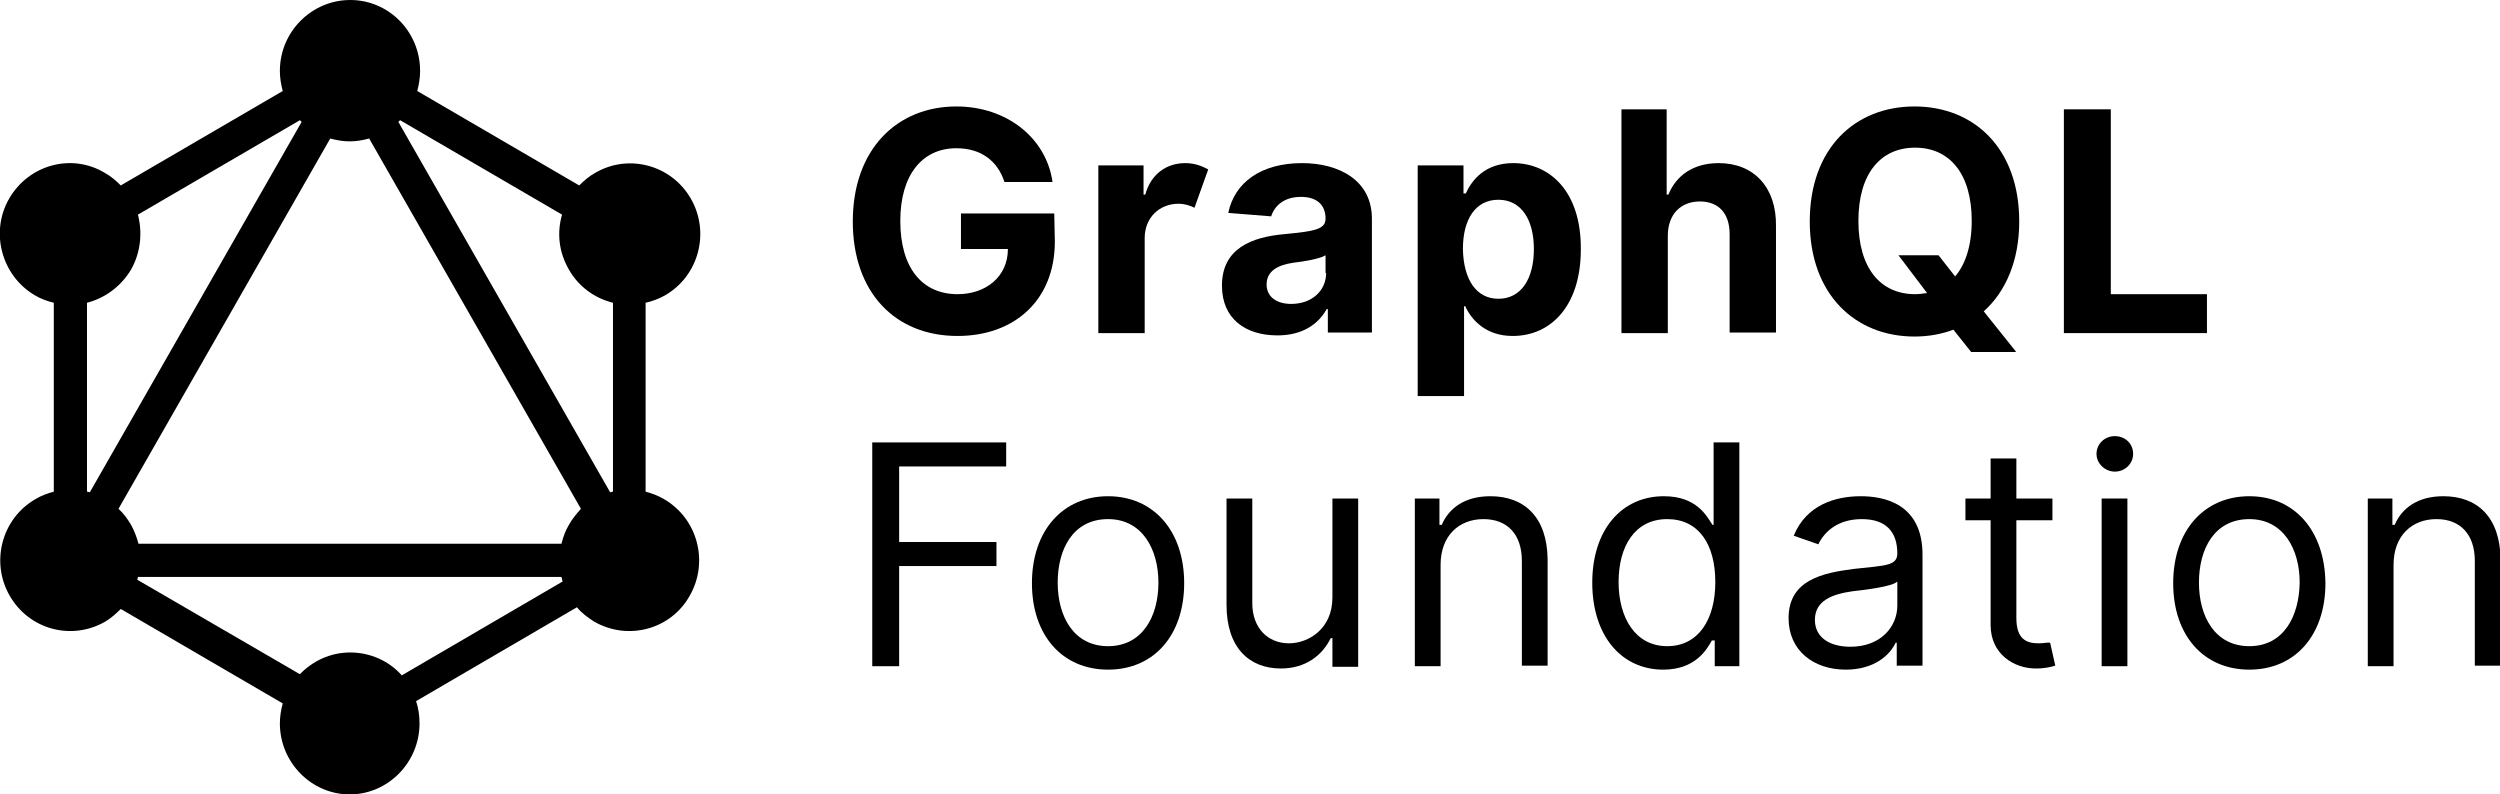
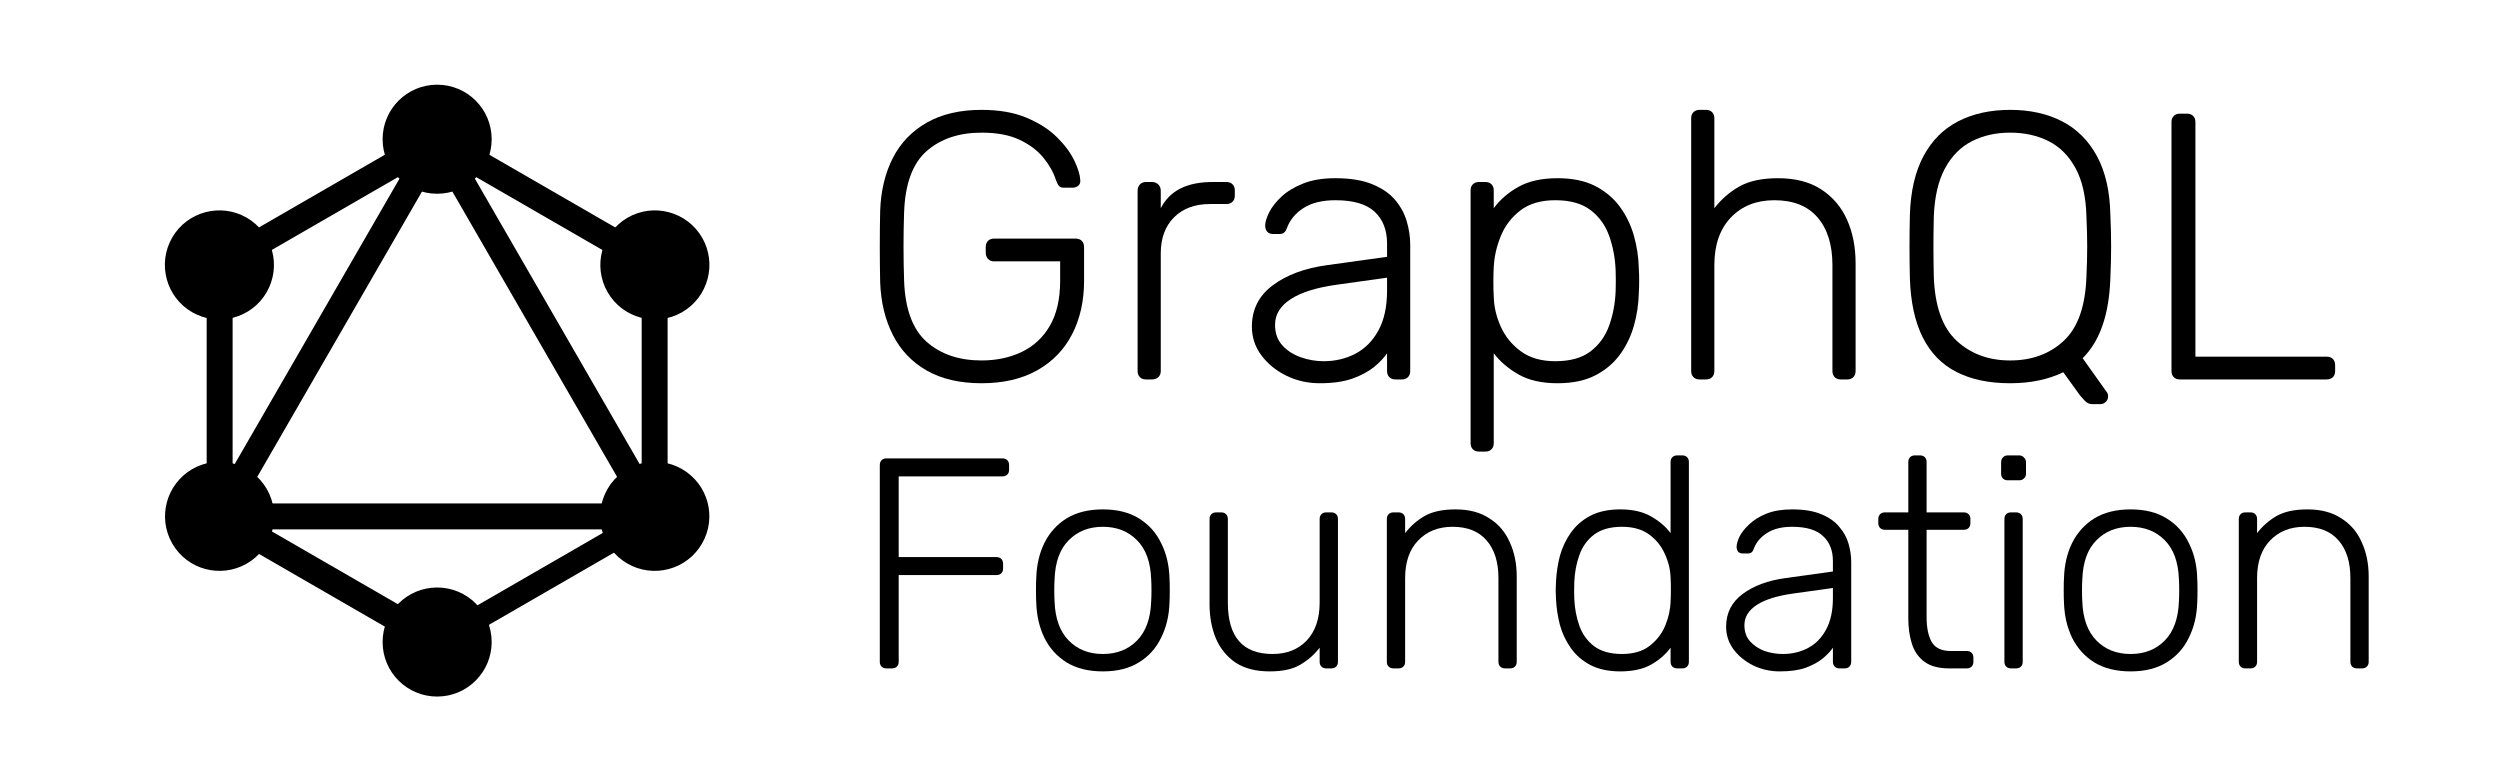
- <svg xmlns="http://www.w3.org/2000/svg" version="1.1" x="0" y="0" width="436.8" height="138.7" viewBox="0, 0, 436.8, 138.7">
-   <g id="Layer_1">
-     <path d="M152.4,116.4 L157.1,116.4 L157.1,98.9 L174.1,98.9 L174.1,94.7 L157.1,94.7 L157.1,81.5 L175.8,81.5 L175.8,77.3 L152.4,77.3 z" fill="#000000" />
-     <path d="M193.6,86.7 C185.7,86.7 180.3,92.7 180.3,101.9 C180.3,111 185.6,117 193.6,117 C201.6,117 206.9,111 206.9,101.9 C206.9,92.7 201.5,86.7 193.6,86.7 z M193.6,112.9 C187.6,112.9 184.8,107.7 184.8,101.8 C184.8,95.9 187.5,90.7 193.6,90.7 C199.6,90.7 202.4,96 202.4,101.8 C202.4,107.7 199.6,112.9 193.6,112.9 z" fill="#000000" />
-     <path d="M232.8,104.4 C232.8,109.9 228.6,112.4 225.2,112.4 C221.5,112.4 218.8,109.7 218.8,105.4 L218.8,87.1 L214.3,87.1 L214.3,105.7 C214.3,113.2 218.3,116.8 223.8,116.8 C228.2,116.8 231.1,114.4 232.5,111.5 L232.8,111.5 L232.8,116.5 L237.3,116.5 L237.3,87.1 L232.8,87.1 L232.8,104.4 z" fill="#000000" />
-     <path d="M260.4,86.7 C256,86.7 253.2,88.7 251.9,91.7 L251.5,91.7 L251.5,87.1 L247.2,87.1 L247.2,116.4 L251.7,116.4 L251.7,98.7 C251.7,93.6 254.9,90.7 259.2,90.7 C263.4,90.7 265.9,93.4 265.9,98 L265.9,116.3 L270.4,116.3 L270.4,97.7 C270.3,90.3 266.3,86.7 260.4,86.7 z" fill="#000000" />
-     <path d="M299.6,91.7 L299.2,91.7 C298.2,90.2 296.5,86.7 290.7,86.7 C283.3,86.7 278.2,92.6 278.2,101.8 C278.2,111.1 283.3,117 290.6,117 C296.2,117 298.2,113.5 299.1,111.9 L299.6,111.9 L299.6,116.4 L303.9,116.4 L303.9,77.3 L299.4,77.3 L299.4,91.7 L299.6,91.7 z M291.3,112.9 C285.7,112.9 282.8,107.9 282.8,101.7 C282.8,95.5 285.6,90.7 291.3,90.7 C296.8,90.7 299.7,95.1 299.7,101.7 C299.7,108.3 296.7,112.9 291.3,112.9 z" fill="#000000" />
-     <path d="M325.1,86.7 C320.7,86.7 315.6,88.2 313.4,93.6 L317.7,95.1 C318.7,93 321,90.7 325.3,90.7 C329.5,90.7 331.5,92.9 331.5,96.7 C331.5,98.9 329.3,98.8 323.9,99.4 C318.5,100.1 312.5,101.3 312.5,108 C312.5,113.7 316.9,117 322.5,117 C327.6,117 330.3,114.3 331.2,112.3 L331.4,112.3 L331.4,116.3 L335.9,116.3 L335.9,97.1 C336,87.8 328.9,86.7 325.1,86.7 z M331.5,105.8 C331.5,109.5 328.6,113 323.3,113 C319.7,113 317.1,111.4 317.1,108.3 C317.1,104.9 320.2,103.8 323.7,103.3 C325.6,103.1 330.7,102.5 331.5,101.6 L331.5,105.8 L331.5,105.8 z" fill="#000000" />
-     <path d="M356.2,112.4 C354.2,112.4 352.3,111.8 352.3,108 L352.3,90.9 L358.6,90.9 L358.6,87.1 L352.3,87.1 L352.3,80.1 L347.8,80.1 L347.8,87.1 L343.4,87.1 L343.4,90.9 L347.8,90.9 L347.8,109.2 C347.8,114.3 351.9,116.8 355.7,116.8 C357.4,116.8 358.4,116.5 359.1,116.3 L358.2,112.3 C357.8,112.2 357.2,112.4 356.2,112.4 z" fill="#000000" />
-     <path d="M367.2,87.1 L371.7,87.1 L371.7,116.4 L367.2,116.4 z" fill="#000000" />
-     <path d="M369.5,76.2 C367.7,76.2 366.3,77.6 366.3,79.3 C366.3,81 367.8,82.4 369.5,82.4 C371.3,82.4 372.7,81 372.7,79.3 C372.7,77.5 371.3,76.2 369.5,76.2 z" fill="#000000" />
-     <path d="M393,86.7 C385.1,86.7 379.7,92.7 379.7,101.9 C379.7,111 385,117 393,117 C401,117 406.3,111 406.3,101.9 C406.2,92.7 400.9,86.7 393,86.7 z M393,112.9 C387,112.9 384.2,107.7 384.2,101.8 C384.2,95.9 386.9,90.7 393,90.7 C399,90.7 401.8,96 401.8,101.8 C401.7,107.7 399,112.9 393,112.9 z" fill="#000000" />
-     <path d="M426.9,86.7 C422.5,86.7 419.7,88.7 418.4,91.7 L418,91.7 L418,87.1 L413.7,87.1 L413.7,116.4 L418.2,116.4 L418.2,98.7 C418.2,93.6 421.4,90.7 425.7,90.7 C429.9,90.7 432.4,93.4 432.4,98 L432.4,116.3 L436.9,116.3 L436.9,97.7 C436.8,90.3 432.8,86.7 426.9,86.7 z" fill="#000000" />
-     <path d="M184.2,37.3 L167.9,37.3 L167.9,43.5 L176.1,43.5 C176.1,48.4 172.2,51.4 167.3,51.4 C161.2,51.4 157.3,46.9 157.3,38.6 C157.3,30.6 161.1,25.9 167.1,25.9 C171.4,25.9 174.3,28.1 175.5,31.8 L183.9,31.8 C182.8,24.1 175.9,18.6 167.1,18.6 C156.8,18.6 149,26 149,38.7 C149,51.1 156.4,58.7 167.3,58.7 C177.2,58.7 184.3,52.5 184.3,42.2 L184.2,37.3 L184.2,37.3 z" fill="#000000" />
-     <path d="M200.1,34 L199.8,34 L199.8,28.9 L191.9,28.9 L191.9,58.2 L200,58.2 L200,41.6 C200,38 202.6,35.6 205.9,35.6 C207,35.6 207.9,35.9 208.7,36.3 L211.1,29.6 C210,29 208.7,28.5 207.1,28.5 C203.8,28.5 201.1,30.4 200.1,34 z" fill="#000000" />
-     <path d="M227.5,28.5 C220.3,28.5 215.7,31.9 214.6,37.2 L222.1,37.8 C222.7,35.9 224.4,34.4 227.3,34.4 C230.1,34.4 231.6,35.8 231.6,38.2 C231.6,40.1 229.6,40.4 224.5,40.9 C218.7,41.4 213.5,43.4 213.5,49.9 C213.5,55.7 217.6,58.6 223.2,58.6 C227.5,58.6 230.3,56.7 231.8,54 L232,54 L232,58.1 L239.7,58.1 L239.7,38.4 C239.8,31.4 233.8,28.5 227.5,28.5 z M231.7,47.7 C231.7,50.8 229.2,53.1 225.6,53.1 C223.1,53.1 221.3,51.9 221.3,49.7 C221.3,47.4 223.2,46.3 226,45.9 C227.8,45.7 230.7,45.2 231.6,44.6 L231.6,47.7 L231.7,47.7 z" fill="#000000" />
-     <path d="M264.4,28.5 C259.5,28.5 257.2,31.4 256.1,33.8 L255.7,33.8 L255.7,28.9 L247.7,28.9 L247.7,69.2 L255.8,69.2 L255.8,53.5 L256,53.5 C257.1,55.9 259.6,58.7 264.3,58.7 C271,58.7 276.2,53.4 276.2,43.6 C276.3,33.5 270.8,28.5 264.4,28.5 z M261.8,52.2 C257.9,52.2 255.7,48.8 255.6,43.5 C255.6,38.3 257.8,34.9 261.8,34.9 C265.8,34.9 268,38.4 268,43.5 C268,48.7 265.8,52.2 261.8,52.2 z" fill="#000000" />
-     <path d="M300.3,28.5 C295.9,28.5 292.9,30.6 291.5,34 L291.2,34 L291.2,19.1 L283.3,19.1 L283.3,58.2 L291.4,58.2 L291.4,41.2 C291.4,37.4 293.7,35.2 297,35.2 C300.3,35.2 302.2,37.3 302.2,40.9 L302.2,58.1 L310.3,58.1 L310.3,39.5 C310.4,32.7 306.4,28.5 300.3,28.5 z" fill="#000000" />
-     <path d="M352.2,61.4 L346.6,54.4 C350.4,51 352.8,45.6 352.8,38.7 C352.8,25.9 344.9,18.6 334.5,18.6 C324.1,18.6 316.2,25.9 316.2,38.7 C316.2,51.4 324.1,58.8 334.5,58.8 C336.9,58.8 339.2,58.4 341.3,57.6 L344.4,61.5 L352.2,61.5 L352.2,61.4 z M341.6,48.3 L338.7,44.6 L331.7,44.6 L336.7,51.2 C336,51.3 335.3,51.4 334.6,51.4 C328.6,51.4 324.7,46.9 324.7,38.6 C324.7,30.3 328.6,25.8 334.6,25.8 C340.6,25.8 344.5,30.3 344.5,38.6 C344.5,42.9 343.4,46.2 341.6,48.3 z" fill="#000000" />
-     <path d="M385.6,51.4 L368.8,51.4 L368.8,19.1 L360.6,19.1 L360.6,58.2 L385.6,58.2 z" fill="#000000" />
-     <path d="M116.2,51.6 C122.1,48.2 124.1,40.6 120.7,34.7 C117.3,28.8 109.8,26.8 104,30.2 C102.9,30.8 102,31.6 101.2,32.4 L72.9,15.9 C73.2,14.8 73.4,13.6 73.4,12.4 C73.4,5.5 67.9,-0 61.2,-0 C54.5,-0 48.9,5.5 48.9,12.4 C48.9,13.6 49.1,14.8 49.4,15.9 L21.1,32.4 C20.3,31.6 19.4,30.8 18.3,30.2 C12.5,26.7 5,28.8 1.6,34.7 C-1.8,40.6 0.3,48.2 6.1,51.6 C7.1,52.2 8.2,52.6 9.4,52.9 L9.4,85.9 C8.3,86.2 7.2,86.6 6.2,87.2 C0.3,90.6 -1.7,98.2 1.7,104.1 C5.1,110 12.5,112 18.4,108.6 C19.4,108 20.3,107.2 21.1,106.4 L49.4,122.9 C49.1,124 48.9,125.2 48.9,126.4 C48.9,133.2 54.4,138.8 61.1,138.8 C67.8,138.8 73.3,133.2 73.3,126.4 C73.3,125 73.1,123.7 72.7,122.5 L100.8,106.1 C101.6,107.1 102.7,107.9 103.8,108.6 C109.7,112 117.2,110 120.5,104.1 C123.9,98.2 121.9,90.6 116,87.2 C115,86.6 113.9,86.2 112.8,85.9 L112.8,52.9 C114.1,52.6 115.1,52.2 116.2,51.6 z M15.7,86 C15.5,86 15.4,85.9 15.2,85.9 L15.2,52.9 C18.3,52.1 21.1,50.1 22.9,47.1 C24.6,44.1 24.9,40.6 24.1,37.5 L52.4,21 C52.5,21.1 52.6,21.2 52.7,21.3 L15.7,86 z M70.2,118 C68,115.5 64.7,114 61.2,114 C57.7,114 54.6,115.5 52.4,117.8 L24,101.3 C24,101.1 24.1,101 24.1,100.8 L98.1,100.8 C98.2,101.1 98.2,101.3 98.3,101.6 L70.2,118 z M99.4,91.7 C98.8,92.7 98.4,93.8 98.1,95 L24.2,95 C23.9,93.9 23.5,92.8 22.9,91.7 C22.3,90.7 21.6,89.7 20.7,88.9 L57.7,24.2 C58.8,24.5 59.9,24.7 61.1,24.7 C62.3,24.7 63.4,24.5 64.5,24.2 L101.5,88.9 C100.8,89.7 100,90.6 99.4,91.7 z M107.1,85.9 C106.9,85.9 106.8,86 106.6,86 L69.6,21.3 C69.7,21.2 69.8,21.1 69.9,21 L98.2,37.5 C97.3,40.6 97.6,44 99.4,47.1 C101.1,50.1 103.9,52.1 107.1,52.9 C107.1,52.9 107.1,85.9 107.1,85.9 z" fill="#000000" />
+ <svg xmlns="http://www.w3.org/2000/svg" version="1.1" x="0" y="0" width="1600" height="500" viewBox="0, 0, 1600, 500" id="svg56">
+   <defs id="defs60" />
+   <g id="g1213" style="fill:#000000">
+     <g id="GraphQL-mark" style="fill:#000000">
+       <path d="m 137.239,352.66 -14.376,-8.3 160.15,-277.38 14.376,8.3 z" fill="#e434aa" id="path7" style="fill:#000000" />
+       <path d="m 119.571,322.2 h 320.3 v 16.6 h -320.3 z" fill="#e434aa" id="path9" style="fill:#000000" />
+       <path d="m 286.119,424.026 -160.21,-92.5 8.3,-14.376 160.21,92.5 z" fill="#e434aa" id="path11" style="fill:#000000" />
+       <path d="m 425.293,182.947 -160.21,-92.5 8.301,-14.376 160.21,92.5 z" fill="#e434aa" id="path13" style="fill:#000000" />
+       <path d="m 134.253,182.883 -8.3,-14.375 160.21,-92.5 8.301,14.375 z" fill="#e434aa" id="path15" style="fill:#000000" />
+       <path d="m 422.339,352.663 -160.15,-277.38 14.376,-8.3 160.15,277.38 z" fill="#e434aa" id="path17" style="fill:#000000" />
+       <path d="m 132.271,157.5 h 16.6 v 185 h -16.6 z" fill="#e434aa" id="path19" style="fill:#000000" />
+       <path d="m 410.671,157.5 h 16.6 v 185 h -16.6 z" fill="#e434aa" id="path21" style="fill:#000000" />
+       <path d="m 283.293,416.999 -7.25,-12.557 139.339,-80.45 7.25,12.557 z" fill="#e434aa" id="path23" style="fill:#000000" />
+       <path d="m 449.272,347.9 c -9.6,16.7 -31,22.4 -47.7,12.8 -16.701,-9.6 -22.4,-31 -12.8,-47.7 9.599,-16.7 31,-22.4 47.699,-12.8 16.801,9.7 22.5,31 12.801,47.7" fill="#e434aa" id="path25" style="fill:#000000" />
+       <path d="m 170.671,187 c -9.6,16.7 -31,22.4 -47.7,12.8 -16.7,-9.6 -22.4,-31 -12.8,-47.7 9.6,-16.7 31,-22.4 47.7,-12.8 16.7,9.7 22.4,31 12.8,47.7" fill="#e434aa" id="path27" style="fill:#000000" />
+       <path d="m 110.271,347.9 c -9.6,-16.7 -3.9,-38 12.8,-47.7 16.7,-9.6 38,-3.9 47.7,12.8 9.6,16.7 3.9,38 -12.8,47.7 -16.8,9.6 -38.1,3.9 -47.7,-12.8" fill="#e434aa" id="path29" style="fill:#000000" />
+       <path d="m 388.871,187 c -9.6,-16.7 -3.9,-38 12.8,-47.7 16.7,-9.6 38,-3.9 47.7,12.8 9.6,16.7 3.9,38 -12.8,47.7 -16.7,9.6 -38.1,3.9 -47.7,-12.8" fill="#e434aa" id="path31" style="fill:#000000" />
+       <path d="m 279.771,445.8 c -19.3,0 -34.9,-15.6 -34.9,-34.9 0,-19.3 15.6,-34.9 34.9,-34.9 19.301,0 34.9,15.6 34.9,34.9 0,19.2 -15.599,34.9 -34.9,34.9" fill="#e434aa" id="path33" style="fill:#000000" />
+       <path d="m 279.771,124 c -19.3,0 -34.9,-15.6 -34.9,-34.9 0,-19.3 15.6,-34.9 34.9,-34.9 19.301,0 34.9,15.6 34.9,34.9 0,19.3 -15.599,34.9 -34.9,34.9" fill="#e434aa" id="path35" style="fill:#000000" />
+     </g>
+     <g id="g1175" style="fill:#000000">
+       <g id="GraphQL-text" transform="translate(0,-89.50873)" style="fill:#000000">
+         <path d="m 1395.102,332.35 q -2.43,0 -3.888,-1.458 -1.458,-1.458 -1.458,-3.888 V 167.596 q 0,-2.43 1.458,-3.888 1.458,-1.458 3.888,-1.458 h 4.617 q 2.43,0 3.888,1.458 1.458,1.458 1.458,3.888 V 317.77 h 83.835 q 2.673,0 4.131,1.458 1.458,1.458 1.458,4.131 v 3.645 q 0,2.43 -1.458,3.888 -1.458,1.458 -4.131,1.458 z" fill="#e434aa" id="path38" style="fill:#000000" />
+         <path d="m 1338.969,348.145 q -2.673,0 -4.618,-2.066 -1.944,-2.065 -3.158,-3.523 L 1320.5,327.733 q -14.579,7.047 -34.02,7.047 -20.168,0 -34.262,-7.169 -14.094,-7.168 -21.628,-22.113 -7.533,-14.944 -8.262,-37.786 -0.243,-10.935 -0.243,-20.412 0,-9.477 0.243,-20.412 0.729,-22.599 8.749,-37.544 8.018,-14.944 22.234,-22.234 14.215,-7.29 33.169,-7.29 18.954,0 33.17,7.29 14.215,7.29 22.356,22.234 8.14,14.945 8.626,37.544 0.487,10.935 0.487,20.412 0,9.477 -0.487,20.412 -1.215,34.749 -17.739,51.03 l 15.552,21.87 q 0.243,0.243 0.487,0.85 0.242,0.608 0.242,1.823 0,1.944 -1.458,3.402 -1.457,1.458 -3.402,1.458 z M 1286.48,320.2 q 20.899,0 34.385,-12.636 13.486,-12.636 14.458,-41.067 0.486,-10.935 0.486,-19.197 0,-8.262 -0.486,-19.197 -0.485,-18.954 -6.925,-30.861 -6.44,-11.907 -17.253,-17.375 -10.813,-5.467 -24.665,-5.467 -13.608,0 -24.421,5.467 -10.814,5.468 -17.253,17.375 -6.44,11.907 -7.169,30.861 -0.242,10.935 -0.242,19.197 0,8.262 0.242,19.197 0.972,28.431 14.581,41.067 13.607,12.636 34.262,12.636 z" fill="#e434aa" id="path40" style="fill:#000000" />
+         <path d="m 1087.707,332.35 q -2.43,0 -3.888,-1.458 -1.458,-1.458 -1.458,-3.888 V 165.166 q 0,-2.43 1.458,-3.888 1.458,-1.458 3.888,-1.458 h 4.131 q 2.43,0 3.888,1.458 1.458,1.458 1.458,3.888 v 57.591 q 6.561,-8.505 15.916,-13.851 9.356,-5.346 24.908,-5.346 16.524,0 27.58,7.168 11.057,7.169 16.524,19.44 5.468,12.272 5.468,27.824 v 69.012 q 0,2.43 -1.458,3.888 -1.458,1.458 -3.888,1.458 h -4.131 q -2.43,0 -3.888,-1.458 -1.458,-1.458 -1.458,-3.888 v -67.797 q 0,-19.44 -9.477,-30.497 -9.477,-11.056 -27.702,-11.056 -17.253,0 -27.824,11.056 -10.57,11.057 -10.57,30.497 v 67.797 q 0,2.43 -1.458,3.888 -1.458,1.458 -3.888,1.458 z" fill="#e434aa" id="path42" style="fill:#000000" />
+         <path d="m 946.524,378.52 q -2.43,0 -3.888,-1.458 -1.458,-1.458 -1.458,-3.888 V 211.336 q 0,-2.43 1.458,-3.888 1.458,-1.458 3.888,-1.458 h 4.131 q 2.43,0 3.888,1.458 1.458,1.458 1.458,3.888 v 11.421 q 6.075,-8.262 15.916,-13.73 9.842,-5.467 24.908,-5.467 14.337,0 24.057,4.981 9.72,4.982 15.795,13.244 6.075,8.262 8.991,18.468 2.916,10.206 3.159,20.898 0.243,3.645 0.243,8.019 0,4.374 -0.243,8.019 -0.243,10.692 -3.159,20.898 -2.916,10.206 -8.991,18.468 -6.075,8.262 -15.795,13.243 -9.72,4.982 -24.057,4.982 -15.066,0 -24.908,-5.589 -9.841,-5.589 -15.916,-13.608 v 57.591 q 0,2.43 -1.458,3.888 -1.458,1.458 -3.888,1.458 z m 48.843,-57.834 q 14.337,0 22.599,-6.318 8.262,-6.318 11.907,-16.524 3.645,-10.206 4.131,-21.87 0.243,-6.804 0,-13.608 -0.486,-11.664 -4.131,-21.87 -3.645,-10.206 -11.907,-16.524 -8.262,-6.318 -22.599,-6.318 -13.851,0 -22.356,6.561 -8.505,6.561 -12.515,16.402 -4.009,9.842 -4.495,19.805 -0.243,3.645 -0.243,9.477 0,5.832 0.243,9.477 0.243,9.72 4.495,19.197 4.253,9.477 12.879,15.795 8.627,6.318 21.992,6.318 z" fill="#e434aa" id="path44" style="fill:#000000" />
+         <path d="m 844.707,334.78 q -11.664,0 -21.506,-4.86 -9.841,-4.86 -15.916,-13.001 -6.075,-8.14 -6.075,-18.346 0,-16.524 13.365,-26.487 13.365,-9.963 34.749,-12.879 l 38.394,-5.346 v -8.505 q 0,-12.879 -7.898,-20.291 -7.897,-7.411 -25.15,-7.411 -12.636,0 -20.412,4.981 -7.776,4.982 -10.692,13.001 -1.215,3.645 -4.617,3.645 h -3.888 q -2.916,0 -4.131,-1.58 -1.215,-1.579 -1.215,-3.766 0,-3.402 2.551,-8.505 2.552,-5.103 7.898,-10.085 5.346,-4.981 13.851,-8.383 8.505,-3.402 20.655,-3.402 14.337,0 23.692,3.888 9.356,3.888 14.58,10.084 5.225,6.197 7.412,13.73 2.187,7.533 2.187,14.823 v 80.919 q 0,2.43 -1.458,3.888 -1.458,1.458 -3.888,1.458 h -4.131 q -2.43,0 -3.888,-1.458 -1.458,-1.458 -1.458,-3.888 v -11.421 q -2.916,4.374 -8.262,8.748 -5.346,4.374 -13.73,7.411 -8.383,3.038 -21.019,3.038 z m 2.43,-14.094 q 11.178,0 20.412,-4.86 9.234,-4.86 14.701,-14.944 5.468,-10.085 5.468,-25.394 v -8.262 l -31.347,4.374 q -19.926,2.673 -30.132,9.234 -10.206,6.561 -10.206,16.524 0,8.019 4.617,13.122 4.617,5.103 11.785,7.654 7.169,2.552 14.702,2.552 z" fill="#e434aa" id="path46" style="fill:#000000" />
+         <path d="m 733.413,332.35 q -2.43,0 -3.888,-1.458 -1.458,-1.458 -1.458,-3.888 V 211.579 q 0,-2.43 1.458,-4.01 1.458,-1.579 3.888,-1.579 h 3.888 q 2.43,0 4.009,1.579 1.58,1.58 1.58,4.01 v 11.178 q 4.374,-8.505 12.636,-12.636 8.262,-4.131 20.412,-4.131 h 8.991 q 2.43,0 3.888,1.458 1.458,1.458 1.458,3.888 v 3.402 q 0,2.43 -1.458,3.888 -1.458,1.458 -3.888,1.458 H 774.48 q -14.58,0 -23.085,8.505 -8.505,8.505 -8.505,23.085 v 75.33 q 0,2.43 -1.58,3.888 -1.579,1.458 -4.009,1.458 z" fill="#e434aa" id="path48" style="fill:#000000" />
+         <path d="m 628.194,334.78 q -20.898,0 -35.114,-8.141 -14.215,-8.14 -21.627,-22.72 -7.411,-14.58 -8.141,-33.534 -0.242,-10.935 -0.242,-23.085 0,-12.15 0.242,-23.085 0.73,-19.197 8.141,-33.656 7.412,-14.458 21.749,-22.599 14.337,-8.14 34.992,-8.14 16.767,0 28.673,4.981 11.908,4.982 19.44,12.393 7.534,7.412 11.179,14.945 3.644,7.533 3.888,12.636 0.243,2.187 -1.215,3.523 -1.458,1.337 -3.888,1.337 h -5.347 q -2.187,0 -3.158,-1.094 -0.972,-1.093 -1.944,-3.766 -2.43,-7.533 -8.141,-14.459 -5.71,-6.925 -15.309,-11.421 -9.599,-4.495 -24.178,-4.495 -21.627,0 -35.114,11.785 -13.486,11.786 -14.458,39.245 -0.729,21.87 0,43.74 0.972,27.216 14.458,39.123 13.487,11.907 35.114,11.907 14.337,0 25.758,-5.468 11.42,-5.467 17.982,-16.767 6.561,-11.299 6.561,-28.795 v -12.393 h -42.282 q -2.43,0 -3.888,-1.58 -1.458,-1.579 -1.458,-4.009 v -3.402 q 0,-2.673 1.458,-4.131 1.458,-1.458 3.888,-1.458 h 52.002 q 2.673,0 4.131,1.458 1.458,1.458 1.458,4.131 v 21.384 q 0,19.44 -7.655,34.263 -7.654,14.823 -22.356,23.085 -14.702,8.262 -35.599,8.262 z" fill="#e434aa" id="path50" style="fill:#000000" />
+       </g>
+       <g id="g1154" style="fill:#000000">
+         <path d="m 567.294,427.769 q -1.92,0 -3.072,-1.152 -1.152,-1.152 -1.152,-3.072 v -125.76 q 0,-2.112 1.152,-3.264 1.152,-1.152 3.072,-1.152 h 74.112 q 2.112,0 3.264,1.152 1.152,1.152 1.152,3.264 v 2.88 q 0,1.92 -1.152,3.072 -1.152,1.152 -3.264,1.152 h -66.24 v 51.648 h 62.4 q 2.112,0 3.264,1.152 1.152,1.152 1.152,3.264 v 2.88 q 0,1.92 -1.152,3.072 -1.152,1.152 -3.264,1.152 h -62.4 v 55.488 q 0,1.92 -1.152,3.072 -1.152,1.152 -3.264,1.152 z" style="font-style:normal;font-variant:normal;font-weight:300;font-stretch:normal;font-size:192px;line-height:1.25;font-family:Rubik;-inkscape-font-specification:'Rubik, Light';font-variant-ligatures:normal;font-variant-caps:normal;font-variant-numeric:normal;font-variant-east-asian:normal;fill:#000000;fill-opacity:1;stroke:none" id="path1113" />
+         <path d="m 705.84,429.689 q -13.824,0 -23.232,-5.76 -9.216,-5.76 -14.208,-15.744 -4.8,-9.984 -5.184,-22.272 -0.192,-2.88 -0.192,-8.064 0,-5.184 0.192,-8.064 0.384,-12.48 5.184,-22.272 4.992,-9.984 14.208,-15.744 9.408,-5.76 23.232,-5.76 13.824,0 23.04,5.76 9.408,5.76 14.208,15.744 4.992,9.792 5.376,22.272 0.192,2.88 0.192,8.064 0,5.184 -0.192,8.064 -0.384,12.288 -5.376,22.272 -4.8,9.984 -14.208,15.744 -9.216,5.76 -23.04,5.76 z m 0,-11.136 q 13.44,0 21.888,-8.64 8.448,-8.64 9.024,-24.96 0.192,-2.88 0.192,-7.104 0,-4.224 -0.192,-7.104 -0.576,-16.512 -9.024,-24.96 -8.448,-8.64 -21.888,-8.64 -13.44,0 -21.888,8.64 -8.448,8.448 -9.024,24.96 -0.192,2.88 -0.192,7.104 0,4.224 0.192,7.104 0.576,16.32 9.024,24.96 8.448,8.64 21.888,8.64 z" style="font-style:normal;font-variant:normal;font-weight:300;font-stretch:normal;font-size:192px;line-height:1.25;font-family:Rubik;-inkscape-font-specification:'Rubik, Light';font-variant-ligatures:normal;font-variant-caps:normal;font-variant-numeric:normal;font-variant-east-asian:normal;fill:#000000;fill-opacity:1;stroke:none" id="path1115" />
+         <path d="m 812.514,429.689 q -13.056,0 -21.696,-5.568 -8.448,-5.76 -12.672,-15.552 -4.032,-9.792 -4.032,-21.888 v -54.528 q 0,-1.92 1.152,-3.072 1.152,-1.152 3.072,-1.152 h 3.264 q 1.92,0 3.072,1.152 1.152,1.152 1.152,3.072 v 53.568 q 0,32.832 28.608,32.832 13.632,0 21.888,-8.64 8.256,-8.832 8.256,-24.192 v -53.568 q 0,-1.92 1.152,-3.072 1.152,-1.152 3.072,-1.152 h 3.264 q 1.92,0 3.072,1.152 1.152,1.152 1.152,3.072 v 91.392 q 0,1.92 -1.152,3.072 -1.152,1.152 -3.072,1.152 h -3.264 q -1.92,0 -3.072,-1.152 -1.152,-1.152 -1.152,-3.072 v -9.024 q -5.184,6.72 -12.48,10.944 -7.104,4.224 -19.584,4.224 z" style="font-style:normal;font-variant:normal;font-weight:300;font-stretch:normal;font-size:192px;line-height:1.25;font-family:Rubik;-inkscape-font-specification:'Rubik, Light';font-variant-ligatures:normal;font-variant-caps:normal;font-variant-numeric:normal;font-variant-east-asian:normal;fill:#000000;fill-opacity:1;stroke:none" id="path1117" />
+         <path d="m 891.798,427.769 q -1.92,0 -3.072,-1.152 -1.152,-1.152 -1.152,-3.072 v -91.392 q 0,-1.92 1.152,-3.072 1.152,-1.152 3.072,-1.152 h 3.264 q 1.92,0 3.072,1.152 1.152,1.152 1.152,3.072 v 9.024 q 5.184,-6.72 12.48,-10.944 7.488,-4.224 19.776,-4.224 13.056,0 21.696,5.76 8.832,5.568 13.056,15.36 4.416,9.6 4.416,21.888 v 54.528 q 0,1.92 -1.152,3.072 -1.152,1.152 -3.072,1.152 h -3.264 q -1.92,0 -3.072,-1.152 -1.152,-1.152 -1.152,-3.072 v -53.568 q 0,-15.36 -7.488,-24 -7.488,-8.832 -21.888,-8.832 -13.632,0 -22.08,8.832 -8.256,8.64 -8.256,24 v 53.568 q 0,1.92 -1.152,3.072 -1.152,1.152 -3.072,1.152 z" style="font-style:normal;font-variant:normal;font-weight:300;font-stretch:normal;font-size:192px;line-height:1.25;font-family:Rubik;-inkscape-font-specification:'Rubik, Light';font-variant-ligatures:normal;font-variant-caps:normal;font-variant-numeric:normal;font-variant-east-asian:normal;fill:#000000;fill-opacity:1;stroke:none" id="path1119" />
+         <path d="m 1036.92,429.689 q -11.136,0 -19.008,-4.032 -7.68,-4.032 -12.48,-10.752 -4.8,-6.72 -7.104,-14.976 -2.112,-8.256 -2.496,-16.704 -0.192,-2.88 -0.192,-5.376 0,-2.496 0.192,-5.376 0.384,-8.448 2.496,-16.704 2.304,-8.256 7.104,-14.976 4.8,-6.72 12.48,-10.752 7.872,-4.032 19.008,-4.032 11.904,0 19.584,4.416 7.872,4.416 12.672,10.752 v -45.504 q 0,-1.92 1.152,-3.072 1.152,-1.152 3.072,-1.152 h 3.264 q 1.92,0 3.072,1.152 1.152,1.152 1.152,3.072 v 127.872 q 0,1.92 -1.152,3.072 -1.152,1.152 -3.072,1.152 h -3.264 q -1.92,0 -3.072,-1.152 -1.152,-1.152 -1.152,-3.072 v -9.024 q -4.8,6.528 -12.672,10.944 -7.68,4.224 -19.584,4.224 z m 1.152,-11.136 q 10.944,0 17.664,-5.184 6.72,-5.184 9.984,-12.864 3.264,-7.872 3.456,-15.744 0.192,-2.88 0.192,-7.488 0,-4.608 -0.192,-7.488 -0.192,-7.68 -3.648,-15.168 -3.264,-7.488 -9.984,-12.48 -6.72,-4.992 -17.472,-4.992 -11.136,0 -17.856,4.992 -6.528,4.992 -9.408,13.056 -2.88,8.064 -3.264,17.28 -0.192,5.376 0,10.752 0.384,9.216 3.264,17.28 2.88,8.064 9.408,13.056 6.72,4.992 17.856,4.992 z" style="font-style:normal;font-variant:normal;font-weight:300;font-stretch:normal;font-size:192px;line-height:1.25;font-family:Rubik;-inkscape-font-specification:'Rubik, Light';font-variant-ligatures:normal;font-variant-caps:normal;font-variant-numeric:normal;font-variant-east-asian:normal;fill:#000000;fill-opacity:1;stroke:none" id="path1121" />
+         <path d="m 1139.079,429.689 q -9.216,0 -17.088,-3.84 -7.68,-3.84 -12.48,-10.176 -4.8,-6.528 -4.8,-14.592 0,-13.056 10.56,-20.928 10.56,-7.872 27.456,-10.176 l 30.336,-4.224 v -6.72 q 0,-10.176 -6.336,-15.936 -6.144,-5.952 -19.776,-5.952 -9.984,0 -16.128,4.032 -6.144,3.84 -8.448,10.176 -0.96,2.88 -3.648,2.88 h -3.072 q -2.304,0 -3.264,-1.152 -0.96,-1.344 -0.96,-3.072 0,-2.688 1.92,-6.72 2.112,-4.032 6.336,-7.872 4.224,-4.032 10.944,-6.72 6.72,-2.688 16.32,-2.688 11.328,0 18.624,3.072 7.488,3.072 11.52,8.064 4.224,4.8 5.952,10.752 1.728,5.952 1.728,11.712 v 63.936 q 0,1.92 -1.152,3.072 -1.152,1.152 -3.072,1.152 h -3.264 q -1.92,0 -3.072,-1.152 -1.152,-1.152 -1.152,-3.072 v -9.024 q -2.304,3.456 -6.528,6.912 -4.224,3.456 -10.944,5.952 -6.528,2.304 -16.512,2.304 z m 1.92,-11.136 q 8.832,0 16.128,-3.84 7.296,-3.84 11.52,-11.712 4.416,-8.064 4.416,-20.16 v -6.528 l -24.768,3.456 q -15.744,2.112 -23.808,7.296 -8.064,5.184 -8.064,13.056 0,6.336 3.648,10.368 3.648,4.032 9.216,6.144 5.76,1.92 11.712,1.92 z" style="font-style:normal;font-variant:normal;font-weight:300;font-stretch:normal;font-size:192px;line-height:1.25;font-family:Rubik;-inkscape-font-specification:'Rubik, Light';font-variant-ligatures:normal;font-variant-caps:normal;font-variant-numeric:normal;font-variant-east-asian:normal;fill:#000000;fill-opacity:1;stroke:none" id="path1123" />
+         <path d="m 1247.424,427.769 q -9.984,0 -15.744,-4.224 -5.76,-4.224 -8.064,-11.52 -2.304,-7.296 -2.304,-16.32 v -56.64 h -14.976 q -1.92,0 -3.072,-1.152 -1.152,-1.152 -1.152,-3.072 v -2.688 q 0,-1.92 1.152,-3.072 1.152,-1.152 3.072,-1.152 h 14.976 v -32.256 q 0,-1.92 1.152,-3.072 1.152,-1.152 3.072,-1.152 h 3.264 q 1.92,0 3.072,1.152 1.152,1.152 1.152,3.072 v 32.256 h 23.808 q 1.92,0 3.072,1.152 1.152,1.152 1.152,3.072 v 2.688 q 0,1.92 -1.152,3.072 -1.152,1.152 -3.072,1.152 h -23.808 v 55.872 q 0,10.176 3.264,15.936 3.456,5.76 12.096,5.76 h 10.368 q 1.92,0 3.072,1.152 1.152,1.152 1.152,3.072 v 2.688 q 0,1.92 -1.152,3.072 -1.152,1.152 -3.072,1.152 z" style="font-style:normal;font-variant:normal;font-weight:300;font-stretch:normal;font-size:192px;line-height:1.25;font-family:Rubik;-inkscape-font-specification:'Rubik, Light';font-variant-ligatures:normal;font-variant-caps:normal;font-variant-numeric:normal;font-variant-east-asian:normal;fill:#000000;fill-opacity:1;stroke:none" id="path1125" />
+         <path d="m 1287.048,427.769 q -1.92,0 -3.072,-1.152 -1.152,-1.152 -1.152,-3.072 v -91.392 q 0,-1.92 1.152,-3.072 1.152,-1.152 3.072,-1.152 h 3.264 q 1.92,0 3.072,1.152 1.152,1.152 1.152,3.072 v 91.392 q 0,1.92 -1.152,3.072 -1.152,1.152 -3.072,1.152 z m -2.112,-120.384 q -1.92,0 -3.072,-1.152 -1.152,-1.152 -1.152,-3.072 v -7.296 q 0,-1.92 1.152,-3.072 1.152,-1.344 3.072,-1.344 h 7.296 q 1.92,0 3.072,1.344 1.344,1.152 1.344,3.072 v 7.296 q 0,1.92 -1.344,3.072 -1.152,1.152 -3.072,1.152 z" style="font-style:normal;font-variant:normal;font-weight:300;font-stretch:normal;font-size:192px;line-height:1.25;font-family:Rubik;-inkscape-font-specification:'Rubik, Light';font-variant-ligatures:normal;font-variant-caps:normal;font-variant-numeric:normal;font-variant-east-asian:normal;fill:#000000;fill-opacity:1;stroke:none" id="path1127" />
+         <path d="m 1363.59,429.689 q -13.824,0 -23.232,-5.76 -9.216,-5.76 -14.208,-15.744 -4.8,-9.984 -5.184,-22.272 -0.192,-2.88 -0.192,-8.064 0,-5.184 0.192,-8.064 0.384,-12.48 5.184,-22.272 4.992,-9.984 14.208,-15.744 9.408,-5.76 23.232,-5.76 13.824,0 23.04,5.76 9.408,5.76 14.208,15.744 4.992,9.792 5.376,22.272 0.192,2.88 0.192,8.064 0,5.184 -0.192,8.064 -0.384,12.288 -5.376,22.272 -4.8,9.984 -14.208,15.744 -9.216,5.76 -23.04,5.76 z m 0,-11.136 q 13.44,0 21.888,-8.64 8.448,-8.64 9.024,-24.96 0.192,-2.88 0.192,-7.104 0,-4.224 -0.192,-7.104 -0.576,-16.512 -9.024,-24.96 -8.448,-8.64 -21.888,-8.64 -13.44,0 -21.888,8.64 -8.448,8.448 -9.024,24.96 -0.192,2.88 -0.192,7.104 0,4.224 0.192,7.104 0.576,16.32 9.024,24.96 8.448,8.64 21.888,8.64 z" style="font-style:normal;font-variant:normal;font-weight:300;font-stretch:normal;font-size:192px;line-height:1.25;font-family:Rubik;-inkscape-font-specification:'Rubik, Light';font-variant-ligatures:normal;font-variant-caps:normal;font-variant-numeric:normal;font-variant-east-asian:normal;fill:#000000;fill-opacity:1;stroke:none" id="path1129" />
+         <path d="m 1437.048,427.769 q -1.92,0 -3.072,-1.152 -1.152,-1.152 -1.152,-3.072 v -91.392 q 0,-1.92 1.152,-3.072 1.152,-1.152 3.072,-1.152 h 3.264 q 1.92,0 3.072,1.152 1.152,1.152 1.152,3.072 v 9.024 q 5.184,-6.72 12.48,-10.944 7.488,-4.224 19.776,-4.224 13.056,0 21.696,5.76 8.832,5.568 13.056,15.36 4.416,9.6 4.416,21.888 v 54.528 q 0,1.92 -1.152,3.072 -1.152,1.152 -3.072,1.152 h -3.264 q -1.92,0 -3.072,-1.152 -1.152,-1.152 -1.152,-3.072 v -53.568 q 0,-15.36 -7.488,-24 -7.488,-8.832 -21.888,-8.832 -13.632,0 -22.08,8.832 -8.256,8.64 -8.256,24 v 53.568 q 0,1.92 -1.152,3.072 -1.152,1.152 -3.072,1.152 z" style="font-style:normal;font-variant:normal;font-weight:300;font-stretch:normal;font-size:192px;line-height:1.25;font-family:Rubik;-inkscape-font-specification:'Rubik, Light';font-variant-ligatures:normal;font-variant-caps:normal;font-variant-numeric:normal;font-variant-east-asian:normal;fill:#000000;fill-opacity:1;stroke:none" id="path1131" />
+       </g>
+     </g>
  </g>
</svg>
